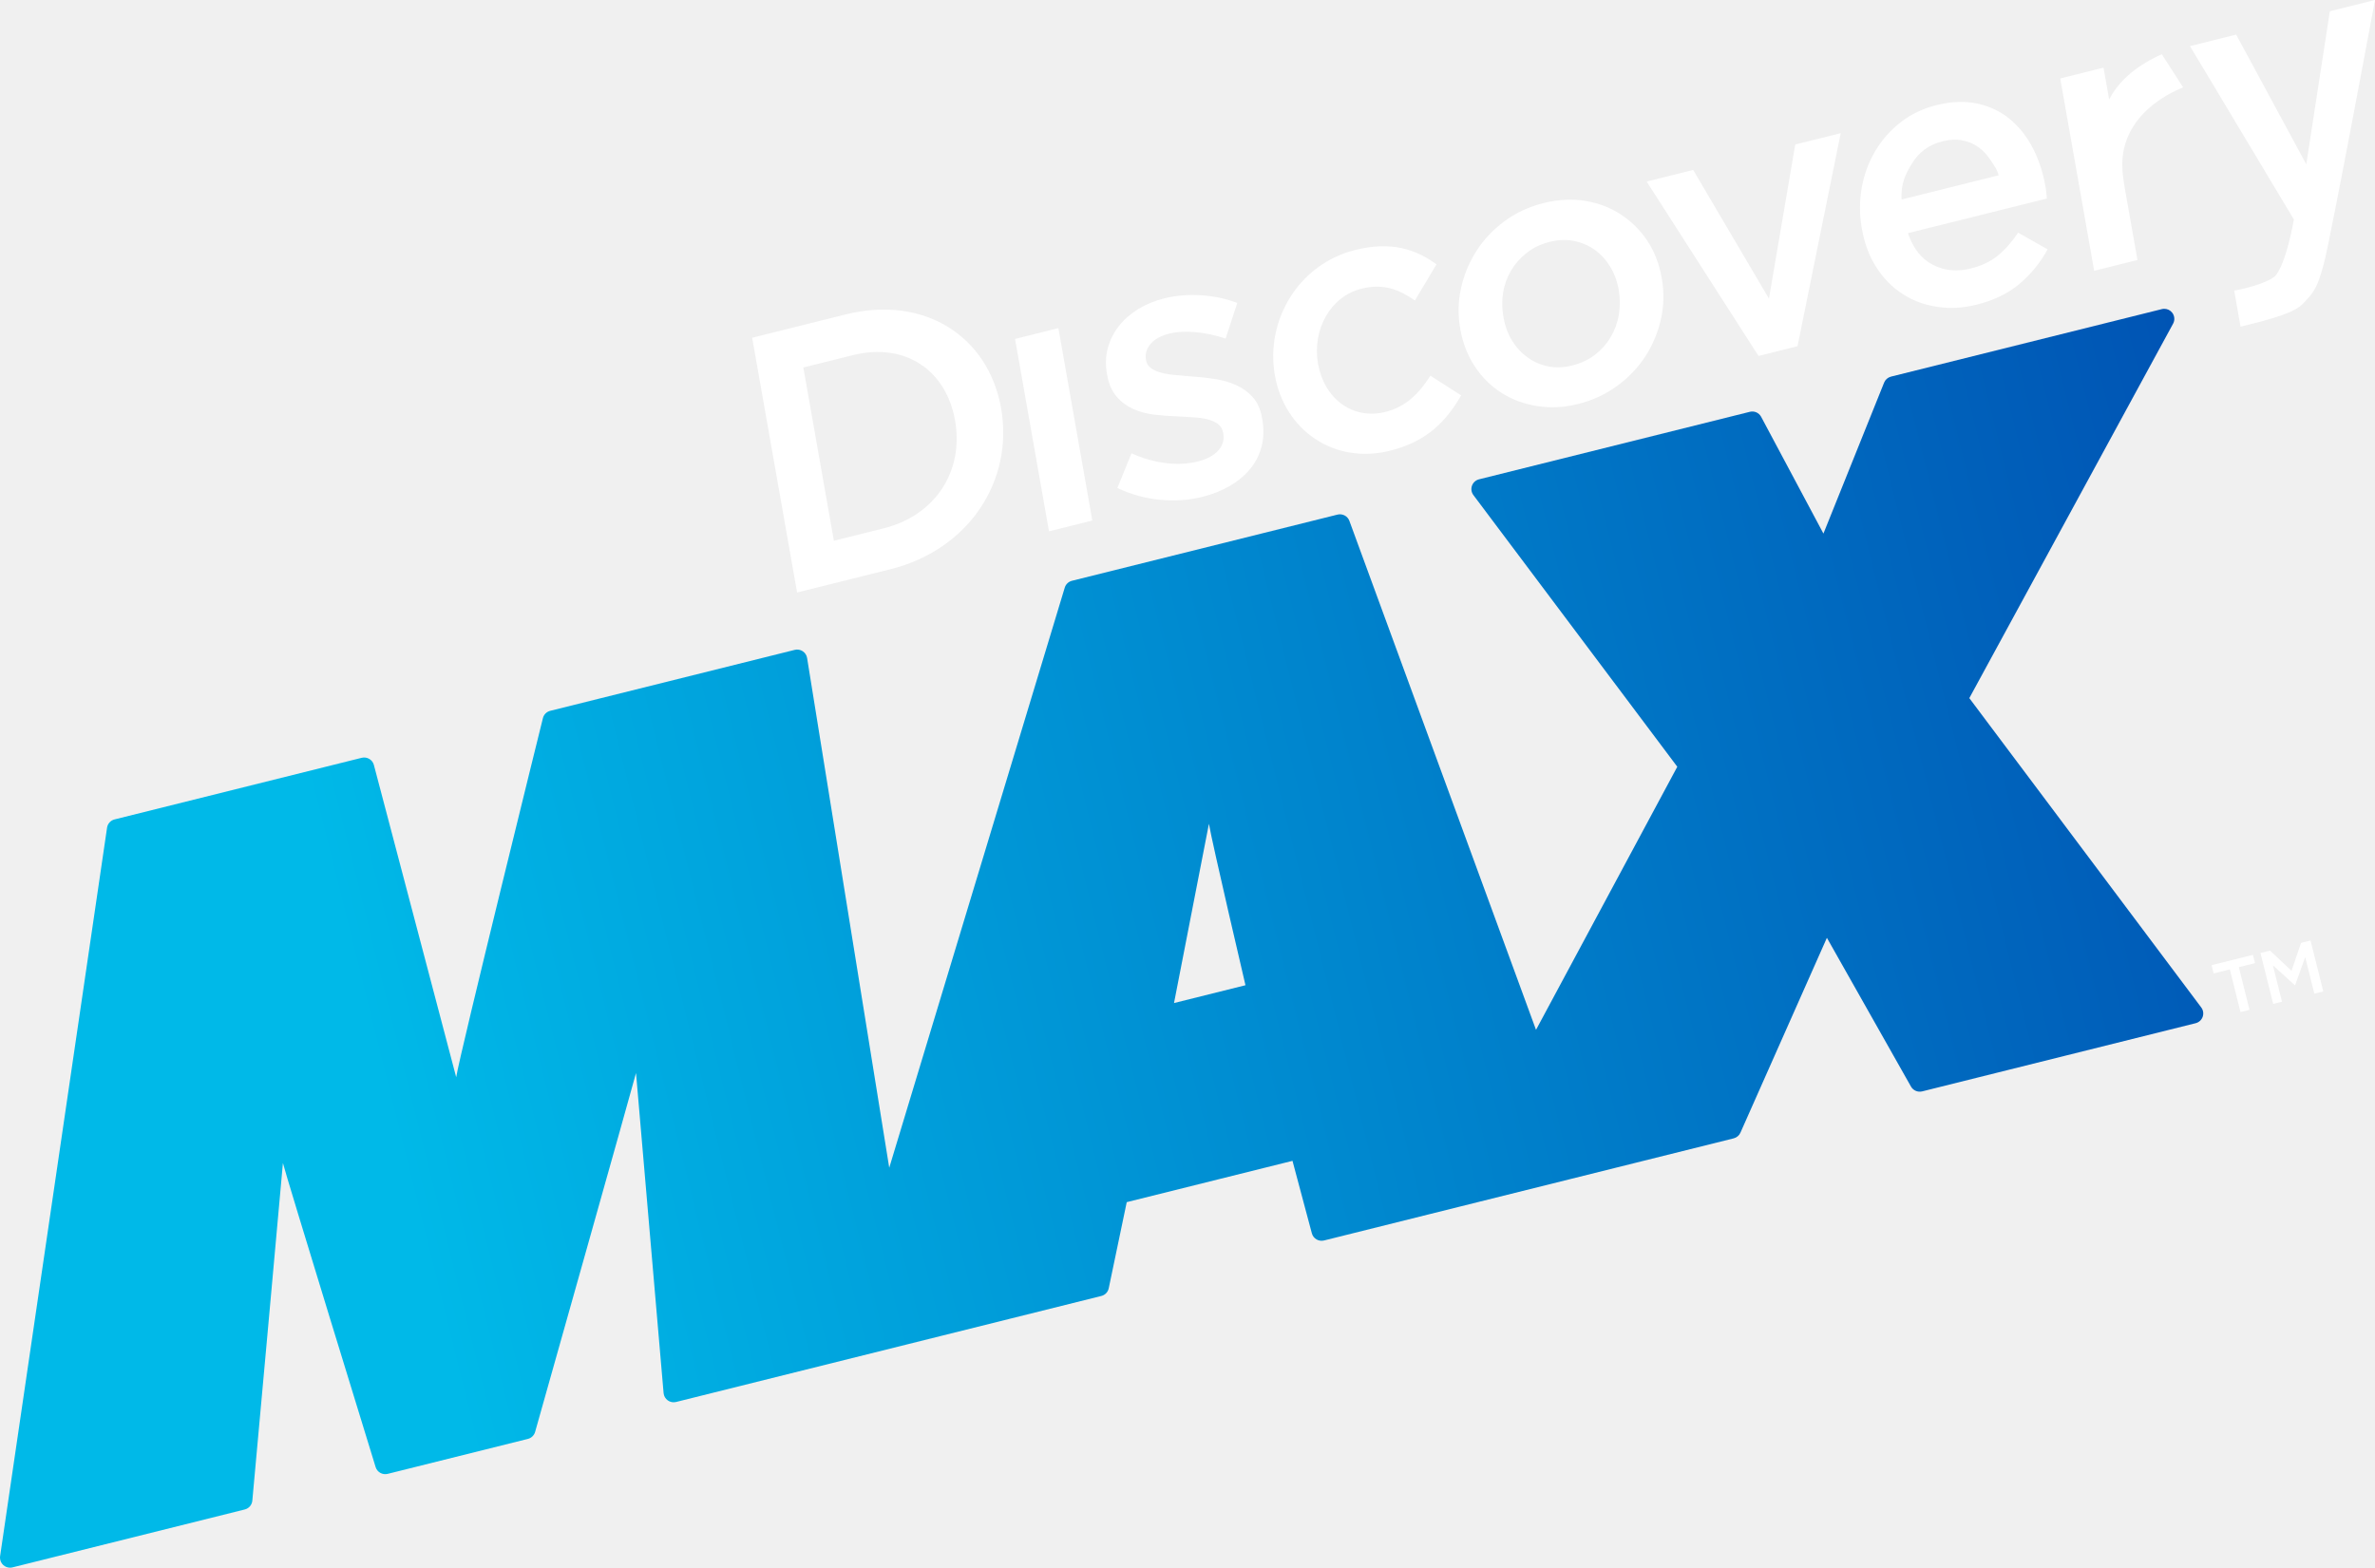
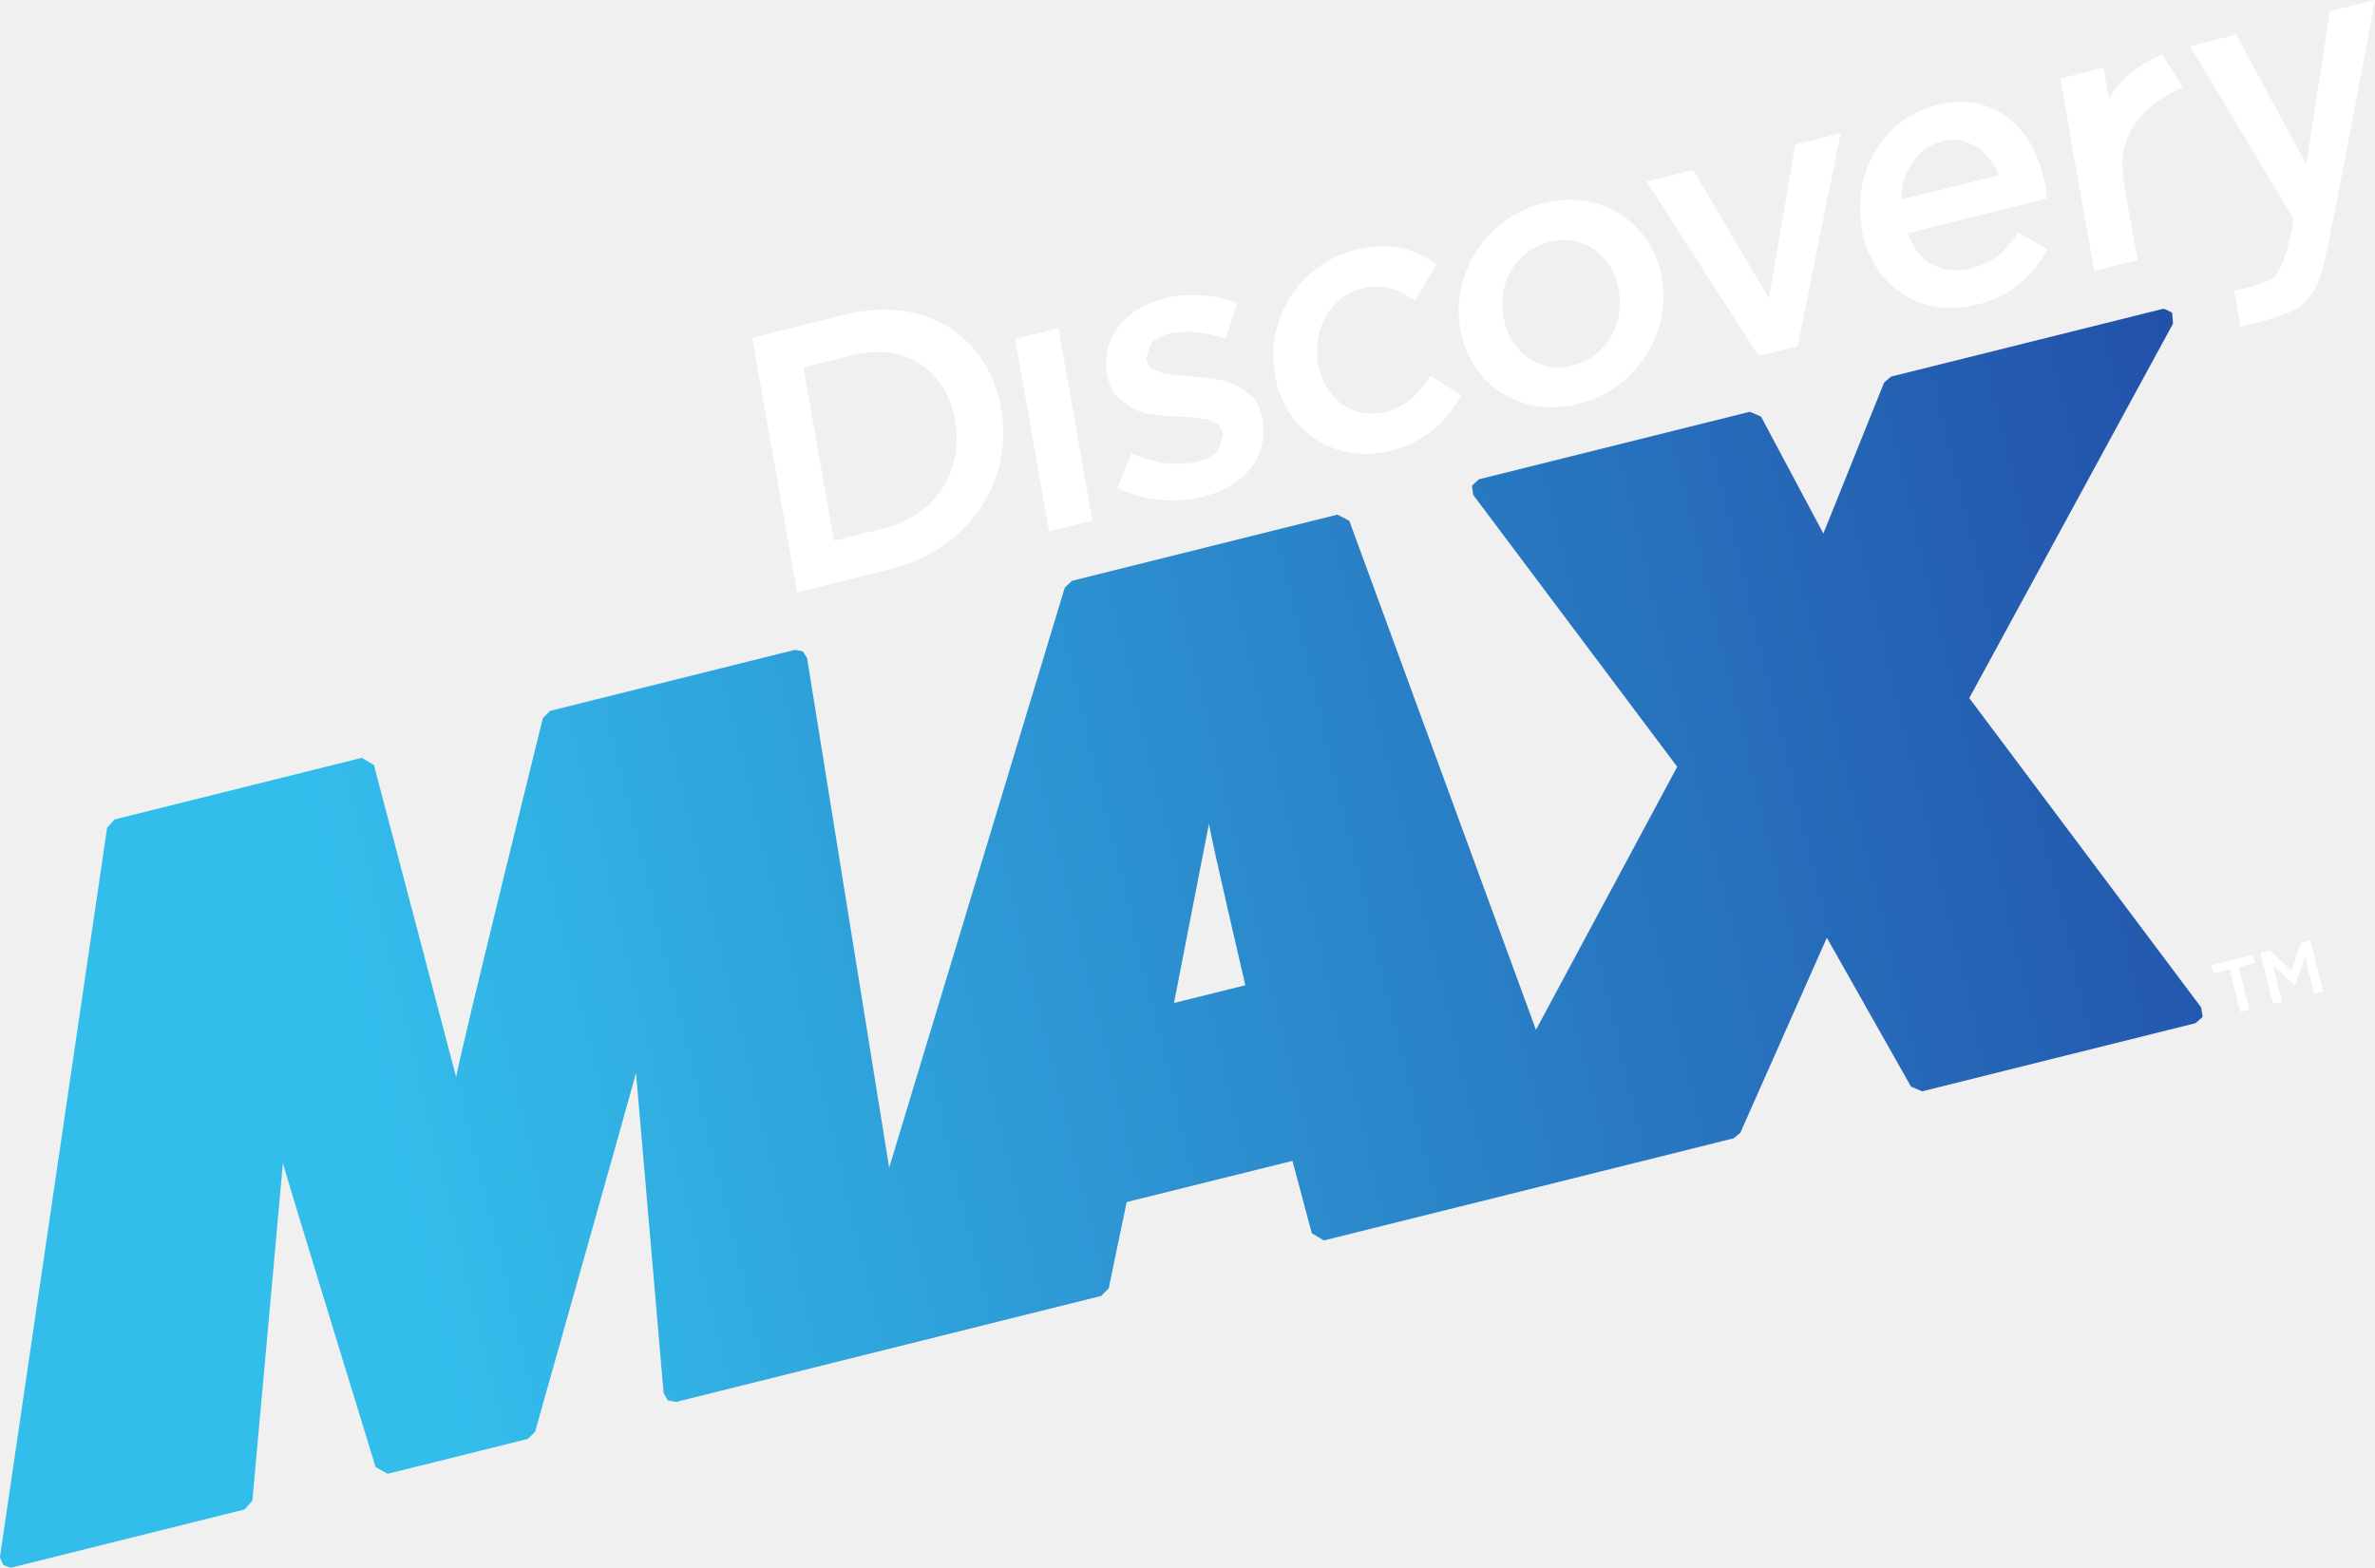
- <svg xmlns="http://www.w3.org/2000/svg" xmlns:xlink="http://www.w3.org/1999/xlink" version="1.1" width="600" height="396.157" viewBox="0 0 600 396.157" id="Layer_1" xml:space="preserve">
-   <defs id="defs3079">
-     <linearGradient x1="-20.065" y1="275.499" x2="503.421" y2="144.979" id="linearGradient3095" xlink:href="#SVGID_2_" gradientUnits="userSpaceOnUse" gradientTransform="translate(1.6875,-0.1484)" />
-     <linearGradient x1="-20.065" y1="275.499" x2="503.421" y2="144.979" id="linearGradient3128" xlink:href="#SVGID_2_" gradientUnits="userSpaceOnUse" gradientTransform="translate(1.6875,-0.1484)" />
+ <svg xmlns="http://www.w3.org/2000/svg" height="111.8mm" width="169.33mm" version="1.1" viewBox="0 0 600 396.134">
+   <defs>
+     <linearGradient id="a" gradientUnits="userSpaceOnUse" gradientTransform="matrix(590.76 -147.29 147.29 590.76 -662.99 689.23)" x1="0" x2="1" y1="0" y2="0">
+       <stop stop-color="#33bdeb" offset="0" />
+       <stop stop-color="#33bdeb" offset="0.2" />
+       <stop stop-color="#2250a9" offset="1" />
+     </linearGradient>
  </defs>
-   <g id="g3156">
-     <g transform="matrix(1.128554,0,0,1.128554,0,-2.1299863e-6)" id="g3056">
-       <defs id="defs3058">
-         <path d="m 270.623,184.46 c 0.67,4.09 8.18,36.151 8.18,36.151 l -15.995,3.988 7.815,-40.139 z M 483.943,69.215 423.31,84.33 c -0.697,0.178 -1.266,0.667 -1.539,1.33 l -13.588,33.814 -13.965,-26.183 c -0.494,-0.884 -1.523,-1.327 -2.506,-1.08 l -60.631,15.118 c -0.729,0.183 -1.318,0.718 -1.574,1.429 -0.252,0.709 -0.133,1.499 0.32,2.101 L 375.47,171.687 343.843,230.6 302.066,116.634 c -0.393,-1.08 -1.539,-1.68 -2.654,-1.406 l -59.456,14.821 c -0.768,0.193 -1.377,0.777 -1.607,1.531 L 199.06,261.482 180.673,147.342 c -0.098,-0.622 -0.455,-1.175 -0.98,-1.52 -0.524,-0.342 -1.17,-0.46 -1.778,-0.305 l -54.745,13.65 c -0.804,0.202 -1.433,0.824 -1.635,1.629 0,0 -18.7,75.542 -19.413,80.415 L 83.697,171.292 c -0.315,-1.187 -1.526,-1.896 -2.718,-1.608 l -55.337,13.798 c -0.881,0.223 -1.545,0.954 -1.677,1.855 L 0.023,348.455 C 0.008,348.554 0.002,348.657 0,348.757 v 0.055 c 0.009,0.618 0.271,1.213 0.739,1.638 0.419,0.378 0.958,0.579 1.51,0.581 0.18,0 0.361,-0.021 0.542,-0.064 L 54.788,338 c 0.929,-0.23 1.607,-1.024 1.697,-1.973 0,0 6.675,-73.288 6.848,-75.605 0.467,2.133 20.754,68.092 20.754,68.092 0.353,1.138 1.535,1.793 2.689,1.514 l 31.393,-7.83 c 0.783,-0.195 1.402,-0.794 1.621,-1.573 0,0 22.225,-78.817 22.585,-80.362 l 6.173,71.679 c 0.059,0.655 0.4,1.251 0.938,1.636 0.533,0.383 1.207,0.509 1.848,0.353 l 51.999,-12.964 c 0,0 0,-0.003 0.004,-0.002 l 43.202,-10.773 c 0.838,-0.207 1.481,-0.879 1.655,-1.721 l 4.031,-19.288 37.105,-9.248 4.334,16.229 c 0.318,1.187 1.523,1.893 2.715,1.604 l 30.484,-7.604 c 0.006,-10e-4 0.008,-0.002 0.01,-0.002 l 61.221,-15.264 c 0.664,-0.168 1.219,-0.627 1.5,-1.252 l 19.365,-43.653 18.834,33.33 c 0.502,0.867 1.518,1.294 2.49,1.058 l 61.219,-15.266 c 0.732,-0.185 1.324,-0.721 1.576,-1.43 0.252,-0.709 0.135,-1.496 -0.32,-2.098 l -51.918,-69.265 45.619,-83.85 c 0.426,-0.786 0.348,-1.744 -0.197,-2.449 -0.432,-0.56 -1.09,-0.873 -1.775,-0.873 -0.183,-0.002 -0.364,0.02 -0.544,0.065" id="SVGID_1_" />
-       </defs>
-       <linearGradient x1="-20.065" y1="275.499" x2="503.421" y2="144.979" id="SVGID_2_" gradientUnits="userSpaceOnUse" gradientTransform="translate(1.6875,-0.1484)">
-         <stop id="stop3062" style="stop-color:#00b9e8;stop-opacity:1" offset="0.2" />
-         <stop id="stop3064" style="stop-color:#0054b4;stop-opacity:1" offset="1" />
-       </linearGradient>
-       <use id="use3066" style="fill:url(#linearGradient3128);overflow:visible" x="0" y="0" width="531.654" height="351.03" xlink:href="#SVGID_1_" />
-       <clipPath id="SVGID_3_">
-         <use id="use3069" style="overflow:visible" x="0" y="0" width="531.654" height="351.03" xlink:href="#SVGID_1_" />
-       </clipPath>
+   <g transform="translate(642.25 -378.51)">
+     <path fill="url(#a)" d="m-95.504 456.54-0.602 0.08-68.434 17.06-1.73 1.5-15.34 38.14-15.74-29.53-2.85-1.23-68.43 17.06-1.77 1.64 0.36 2.35 51.51 68.66-35.69 66.47-47.15-128.62-2.99-1.58-67.09 16.74-1.81 1.73-44.36 146.58-20.74-128.81-1.11-1.71-2-0.34-61.76 15.4-1.87 1.84s-21.1 85.25-21.91 90.74l-20.78-78.9-3.07-1.8-62.45 15.57-1.88 2.09-27.04 184.08-0.02 0.33v0.06l0.83 1.85 1.7 0.65 0.64-0.07 58.66-14.63 1.92-2.22s7.53-82.72 7.72-85.32c0.53 2.39 23.42 76.83 23.42 76.83l3.03 1.71 35.43-8.83 1.82-1.77s25.1-88.95 25.51-90.7l6.97 80.88 1.05 1.86 2.08 0.4 107.43-26.79 1.89-1.94 4.53-21.78 41.89-10.41 4.88 18.29 3.06 1.81 34.4-8.56h0.02l69.11-17.25 1.67-1.39 21.86-49.29 21.26 37.62 2.8 1.2 69.092-17.23 1.789-1.6-0.377-2.37-58.584-78.18 51.468-94.62-0.209-2.77-2.013-0.98zm-241.33 130.13c0.73 4.61 9.2 40.81 9.2 40.81l-18.03 4.48 8.83-45.29z" />
+     <g fill="#fff">
+       <path d="m-53.654 381.35-5.949 38.67-17.715-32.77-11.672 2.91 26.262 43.81-0.094 0.4s-1.845 10.73-4.65 13.91c-2.278 1.92-8.095 3.27-10.355 3.67l1.619 9.11c3.841-0.96 12.953-2.99 15.551-5.61 3.238-3.25 3.878-4.44 5.478-10.26 1.713-6.3 12.933-66.68 12.933-66.68l-11.408 2.84z" />
+       <path d="m-109.42 403.64-1.41-8.04-10.94 2.73 8.57 48.61 10.96-2.73-3.28-18.5c-0.56-3.26-0.77-6.2-0.3-8.76 1.73-9.67 10.467-14.47 15.098-16.38l-5.384-8.35c-3.709 1.63-10.094 5.17-13.314 11.42" />
+       <path d="m-292.2 482.6c-8.41 2.09-15.53-3.43-17.05-12.16-1.53-8.57 3.05-17 10.99-18.98 5.54-1.39 9.49 0.21 13.46 2.98l5.46-9.14c-5.29-3.85-11.48-5.87-20.54-3.63-14.31 3.58-22.74 17.77-20.29 31.67 2.45 13.87 14.93 22.61 29.12 19.07 9.32-2.34 14.18-7.5 17.94-13.99l-7.77-4.97c-2.81 4.42-6.16 7.85-11.32 9.15" />
+       <path d="m-146.29 404.27c-2.1-0.05-4.34 0.22-6.71 0.8-3.44 0.87-6.47 2.3-9.05 4.33-2.62 2.02-4.75 4.45-6.44 7.27-1.68 2.82-2.81 5.89-3.41 9.24-0.6 3.37-0.6 6.8 0 10.28l0.04 0.19c0.66 3.75 1.9 7 3.72 9.79 1.79 2.79 4.02 5.01 6.61 6.65 2.58 1.69 5.48 2.75 8.68 3.23 3.2 0.49 6.52 0.31 9.96-0.56 4.41-1.09 8.04-2.86 10.9-5.31 2.88-2.45 5.22-5.34 7.04-8.66l-7.45-4.22c-1.6 2.39-3.3 4.32-5.1 5.78-1.85 1.49-4.11 2.58-6.8 3.26-3.56 0.88-6.8 0.56-9.66-0.94-2.9-1.47-4.97-4.14-6.27-7.96l35.09-8.76-0.15-1.64-0.22-1.54c-0.62-3.48-1.7-6.7-3.2-9.64-1.53-2.9-3.45-5.33-5.78-7.25-2.32-1.92-5.03-3.22-8.15-3.91-1.17-0.26-2.38-0.4-3.65-0.43zm-2.59 9.55c0.83-0.04 1.63 0.02 2.4 0.16l4.16 1.79 3.14 3.48c0.88 1.43 1.37 1.83 1.86 3.56l-24.53 6.12c-0.17-3.94 0.83-6.18 2.62-9.08 1.77-2.92 4.37-4.8 7.74-5.63 0.9-0.23 1.77-0.36 2.61-0.4z" />
+       <path d="m-195.36 453.96-19.12-32.51-11.77 2.94 28.28 44.07 9.84-2.47 10.9-53.82-11.48 2.86-6.65 38.93z" />
+       <path d="m-245.6 428.96c-2.17 0-4.4 0.29-6.7 0.87-3.68 0.92-6.95 2.45-9.81 4.55-2.88 2.13-5.26 4.62-7.1 7.5-1.85 2.86-3.15 5.99-3.92 9.37-0.75 3.41-0.83 6.84-0.2 10.36l0.03 0.17c0.61 3.42 1.81 6.51 3.62 9.28 1.81 2.75 4.03 4.97 6.72 6.68 2.65 1.72 5.65 2.83 9 3.37 3.31 0.55 6.81 0.38 10.43-0.53 3.67-0.9 6.96-2.44 9.86-4.57s5.27-4.63 7.12-7.49c1.86-2.88 3.16-6.01 3.93-9.4 0.74-3.39 0.81-6.79 0.21-10.22l-0.04-0.19c-0.62-3.48-1.8-6.61-3.61-9.33s-4.05-4.94-6.7-6.69c-2.68-1.73-5.69-2.88-9-3.42-1.26-0.21-2.54-0.31-3.84-0.31zm-1.99 10.21c1.02-0.04 2.01 0.03 2.97 0.22 1.94 0.38 3.67 1.11 5.21 2.21 1.53 1.09 2.84 2.5 3.9 4.21 1.07 1.73 1.81 3.66 2.18 5.82l0.04 0.17c0.36 2.09 0.36 4.14 0.02 6.19-0.32 2.06-1 3.92-2.03 5.65-1.02 1.73-2.34 3.22-3.96 4.5-1.64 1.26-3.56 2.17-5.8 2.73-2.12 0.53-4.14 0.6-6.06 0.23-1.92-0.4-3.65-1.15-5.19-2.26-1.57-1.13-2.89-2.54-3.94-4.28-1.05-1.71-1.75-3.61-2.13-5.68l-0.03-0.21c-0.38-2.14-0.42-4.23-0.08-6.27 0.34-2.03 1.04-3.91 2.03-5.61 1.04-1.69 2.36-3.18 4-4.44 1.61-1.28 3.53-2.17 5.7-2.71 1.09-0.27 2.14-0.43 3.17-0.47z" />
+       <path d="m-329.9 475.84c-1.62-0.73-3.36-1.24-5.24-1.52-1.88-0.31-3.74-0.51-5.59-0.64l-4.25-0.38-3.71-0.57-2.7-1.13-1.31-2.05-0.04-0.17 1.17-3.95c0.99-1.21 2.58-2.07 4.68-2.6 1.98-0.49 4.22-0.6 6.73-0.37 2.48 0.22 5.02 0.77 7.54 1.61l2.96-9.01c-2.82-1.08-5.87-1.72-9.11-1.92-3.28-0.23-6.4 0.03-9.41 0.79-2.36 0.58-4.5 1.48-6.46 2.67-1.98 1.21-3.6 2.62-4.92 4.29-1.31 1.66-2.24 3.52-2.8 5.56-0.55 2.03-0.62 4.21-0.23 6.53l0.04 0.19c0.42 2.33 1.21 4.18 2.41 5.55l4.18 3.14c1.6 0.72 3.37 1.19 5.27 1.44 1.9 0.2 3.75 0.35 5.57 0.41l4.26 0.24 3.69 0.51 2.67 1.23 1.26 2.18 0.04 0.17-1.26 4.31c-1.13 1.28-2.88 2.2-5.23 2.79-2.47 0.62-5.14 0.75-8.01 0.39-2.86-0.34-5.76-1.15-8.69-2.46l-3.56 8.75c3.44 1.64 7.04 2.64 10.79 2.99 3.74 0.36 7.32 0.1 10.75-0.77 2.48-0.62 4.76-1.52 6.81-2.69 2.03-1.19 3.77-2.62 5.14-4.27 1.37-1.66 2.37-3.54 2.92-5.67 0.56-2.13 0.64-4.48 0.19-7.06l-0.04-0.17c-0.4-2.24-1.19-3.99-2.35-5.31l-4.16-3.03" />
+       <path d="m-377.23 512.78 10.95-2.73-8.56-48.63-10.96 2.73 8.57 48.63z" />
+       <path d="m-389.32 481.68c3.2 18.2-8.06 35.71-27.96 40.66l-21.7 5.42c-0.7-3.93 4.27-7.49 5.87-12.22l14.03-3.5c13.29-3.31 20.37-14.59 18.13-27.28-2.24-12.68-12.56-19.82-25.85-16.49l-12.48 3.11 9.26 52.52c-2.22-1.84-8.79 3.82-8.79 3.82l-2.05 0.51-11.36-64.38 23.59-5.88c19.9-4.97 36.09 5.48 39.31 23.71" />
+       <path d="m-60.958 616.75-2.41 7.06-5.441-5.1-2.391 0.6 3.201 12.86 2.221-0.55-2.297-9.2 5.535 5.03h0.075l2.561-7.1 2.297 9.24 2.259-0.56-3.201-12.88-2.409 0.6z" />
+       <path d="m-83.549 622.38 0.508 2.09 4.085-1.02 2.692 10.79 2.278-0.58-2.692-10.77 4.085-1.02-0.527-2.09" />
    </g>
-     <g transform="matrix(1.128554,0,0,1.128554,0,-2.1299863e-6)" id="g3071" style="fill:#ffffff">
-       <path d="m 224.102,91.424 c 2.844,16.127 -7.138,31.638 -24.762,36.033 l -19.239,4.796 c -0.611,-3.477 3.786,-6.643 5.205,-10.828 l 12.425,-3.098 c 11.774,-2.936 18.05,-12.926 16.066,-24.168 C 211.815,82.91 202.666,76.596 190.889,79.533 l -11.059,2.758 8.207,46.544 c -1.975,-1.642 -7.792,3.383 -7.792,3.383 l -1.811,0.452 -10.057,-57.043 20.902,-5.213 c 17.627,-4.395 31.977,4.863 34.823,21.01 m 10.72,27.55 9.7,-2.419 -7.596,-43.08 -9.701,2.419 7.597,43.08 z M 276.75,86.251 c -1.424,-0.649 -2.971,-1.1 -4.637,-1.36 -1.662,-0.269 -3.32,-0.453 -4.955,-0.562 -1.297,-0.118 -2.567,-0.223 -3.774,-0.329 -1.231,-0.093 -2.324,-0.256 -3.275,-0.499 -0.962,-0.251 -1.761,-0.583 -2.389,-1.014 -0.638,-0.455 -1.031,-1.05 -1.164,-1.808 l -0.031,-0.163 c -0.22,-1.25 0.128,-2.41 1.026,-3.491 0.886,-1.065 2.285,-1.843 4.155,-2.308 1.756,-0.438 3.74,-0.541 5.961,-0.339 2.203,0.206 4.453,0.685 6.691,1.435 l 2.613,-7.978 c -2.512,-0.957 -5.201,-1.531 -8.082,-1.717 -2.889,-0.188 -5.661,0.041 -8.331,0.707 -2.085,0.519 -3.996,1.316 -5.733,2.363 -1.737,1.073 -3.182,2.331 -4.347,3.81 -1.163,1.477 -1.991,3.122 -2.484,4.915 -0.49,1.803 -0.561,3.742 -0.198,5.792 l 0.03,0.172 c 0.365,2.069 1.073,3.697 2.128,4.919 1.046,1.225 2.29,2.132 3.712,2.781 1.415,0.633 2.979,1.061 4.663,1.265 1.688,0.199 3.324,0.327 4.951,0.372 1.301,0.086 2.56,0.145 3.771,0.228 1.215,0.058 2.291,0.211 3.258,0.439 0.963,0.259 1.764,0.629 2.367,1.081 0.607,0.481 0.982,1.126 1.129,1.941 l 0.025,0.156 c 0.252,1.419 -0.119,2.687 -1.117,3.816 -1.004,1.136 -2.549,1.951 -4.631,2.47 -2.186,0.546 -4.551,0.661 -7.094,0.355 -2.528,-0.306 -5.108,-1.031 -7.701,-2.198 l -3.157,7.767 c 3.046,1.454 6.239,2.328 9.553,2.64 3.317,0.331 6.498,0.085 9.535,-0.672 2.195,-0.547 4.211,-1.35 6.037,-2.393 1.805,-1.053 3.338,-2.325 4.553,-3.776 1.221,-1.477 2.092,-3.144 2.586,-5.028 0.506,-1.893 0.561,-3.979 0.158,-6.252 l -0.029,-0.161 c -0.348,-1.975 -1.043,-3.537 -2.086,-4.693 -1.035,-1.158 -2.266,-2.052 -3.687,-2.683 m 92.027,-32.322 c 1.6,2.425 2.652,5.188 3.197,8.277 l 0.031,0.174 c 0.535,3.027 0.471,6.048 -0.188,9.048 -0.674,3.002 -1.83,5.782 -3.477,8.335 -1.639,2.533 -3.746,4.747 -6.309,6.63 -2.576,1.886 -5.488,3.253 -8.746,4.066 -3.207,0.799 -6.295,0.948 -9.242,0.455 -2.957,-0.472 -5.623,-1.47 -7.977,-2.979 -2.375,-1.527 -4.35,-3.497 -5.949,-5.923 -1.6,-2.447 -2.668,-5.193 -3.207,-8.23 l -0.027,-0.153 c -0.549,-3.11 -0.49,-6.157 0.186,-9.168 0.674,-3.005 1.83,-5.773 3.471,-8.316 1.637,-2.549 3.73,-4.745 6.279,-6.634 2.533,-1.866 5.438,-3.222 8.699,-4.035 3.268,-0.813 6.377,-0.984 9.332,-0.494 2.951,0.48 5.611,1.488 7.98,3.037 2.355,1.541 4.343,3.509 5.947,5.91 m -6.444,10.86 c -0.34,-1.915 -0.988,-3.624 -1.936,-5.153 -0.939,-1.52 -2.096,-2.76 -3.451,-3.726 -1.379,-0.974 -2.908,-1.623 -4.617,-1.955 -1.715,-0.346 -3.51,-0.27 -5.445,0.212 -1.92,0.478 -3.615,1.274 -5.051,2.404 -1.453,1.121 -2.617,2.433 -3.533,3.939 -0.896,1.495 -1.514,3.17 -1.809,4.961 -0.303,1.806 -0.264,3.654 0.072,5.563 l 0.027,0.172 c 0.328,1.837 0.949,3.53 1.879,5.053 0.945,1.532 2.111,2.779 3.49,3.778 1.363,0.992 2.904,1.656 4.611,2.004 1.697,0.332 3.49,0.267 5.363,-0.199 1.982,-0.494 3.693,-1.302 5.139,-2.419 1.441,-1.132 2.613,-2.457 3.516,-3.996 0.902,-1.524 1.51,-3.186 1.799,-5.002 0.293,-1.805 0.297,-3.638 -0.029,-5.483 l -0.025,-0.153 z m 33.655,2.081 -16.963,-28.815 -10.414,2.597 25.043,39.055 8.729,-2.176 9.666,-47.709 -10.176,2.539 -5.885,34.509 z m 59.041,-33.766 c 1.342,2.593 2.287,5.44 2.834,8.541 0.076,0.433 0.156,0.886 0.205,1.362 0.053,0.447 0.09,0.946 0.133,1.452 l -31.1,7.752 c 1.156,3.394 3.002,5.76 5.557,7.068 2.541,1.331 5.404,1.614 8.557,0.828 2.395,-0.597 4.4,-1.568 6.021,-2.881 1.604,-1.306 3.111,-3.017 4.527,-5.129 l 6.604,3.733 c -1.607,2.942 -3.682,5.503 -6.227,7.677 -2.543,2.166 -5.768,3.74 -9.668,4.713 -3.047,0.758 -5.988,0.923 -8.826,0.485 -2.838,-0.431 -5.408,-1.363 -7.695,-2.854 -2.293,-1.457 -4.256,-3.426 -5.852,-5.894 -1.619,-2.467 -2.713,-5.359 -3.295,-8.674 l -0.033,-0.168 c -0.545,-3.093 -0.537,-6.133 -0.006,-9.113 0.535,-2.968 1.539,-5.688 3.021,-8.184 1.496,-2.514 3.391,-4.657 5.699,-6.448 2.293,-1.799 4.969,-3.073 8.023,-3.833 3.365,-0.841 6.432,-0.939 9.186,-0.335 2.756,0.621 5.168,1.767 7.225,3.468 2.059,1.713 3.766,3.855 5.11,6.434 m -7.625,6.152 c -0.428,-1.535 -0.857,-1.894 -1.646,-3.156 -0.783,-1.254 -1.717,-2.29 -2.791,-3.08 -1.102,-0.812 -2.324,-1.341 -3.682,-1.591 -1.348,-0.257 -2.828,-0.193 -4.443,0.21 -2.986,0.745 -5.281,2.403 -6.852,4.99 -1.584,2.573 -2.473,4.564 -2.314,8.042 l 21.728,-5.415 z M 310.167,92.23 c -7.457,1.86 -13.758,-3.032 -15.121,-10.771 -1.338,-7.588 2.709,-15.068 9.748,-16.823 4.902,-1.224 8.402,0.195 11.938,2.642 l 4.836,-8.089 c -4.701,-3.422 -10.186,-5.211 -18.203,-3.213 -12.676,3.162 -20.15,15.748 -17.98,28.06 2.166,12.294 13.225,20.021 25.807,16.883 8.252,-2.058 12.562,-6.624 15.895,-12.38 l -6.885,-4.418 c -2.492,3.927 -5.468,6.972 -10.035,8.109 m 161.975,-69.96 -1.258,-7.12 -9.691,2.417 7.596,43.071 9.693,-2.417 -2.895,-16.399 c -0.504,-2.879 -0.686,-5.482 -0.275,-7.763 1.537,-8.562 9.289,-12.822 13.387,-14.502 l -4.773,-7.409 c -3.288,1.442 -8.944,4.579 -11.784,10.122 M 521.546,2.52 516.273,36.789 500.572,7.749 490.236,10.326 513.5,49.153 513.43,49.5 c 0,0 -1.635,9.508 -4.125,12.328 -2.02,1.694 -7.184,2.901 -9.17,3.251 l 1.42,8.067 c 3.416,-0.852 11.48,-2.649 13.781,-4.958 2.871,-2.893 3.439,-3.948 4.854,-9.095 C 521.71,53.504 531.654,0 531.654,0 l -10.108,2.52 z" id="path3073" style="fill:#ffffff" />
-     </g>
-     <path d="m 558.72,243.901 0.523,2.091 4.086,-1.02 2.687,10.778 2.277,-0.569 -2.689,-10.777 4.082,-1.016 -0.52,-2.092 -10.446,2.605 z m 22.599,-5.635 -2.405,7.058 -5.437,-5.102 -2.405,0.599 3.207,12.867 2.224,-0.555 -2.292,-9.192 5.532,5.027 0.077,-0.017 2.553,-7.084 2.301,9.232 2.257,-0.564 -3.207,-12.867 -2.405,0.599 z" id="path3075" style="fill:#ffffff" />
  </g>
</svg>
